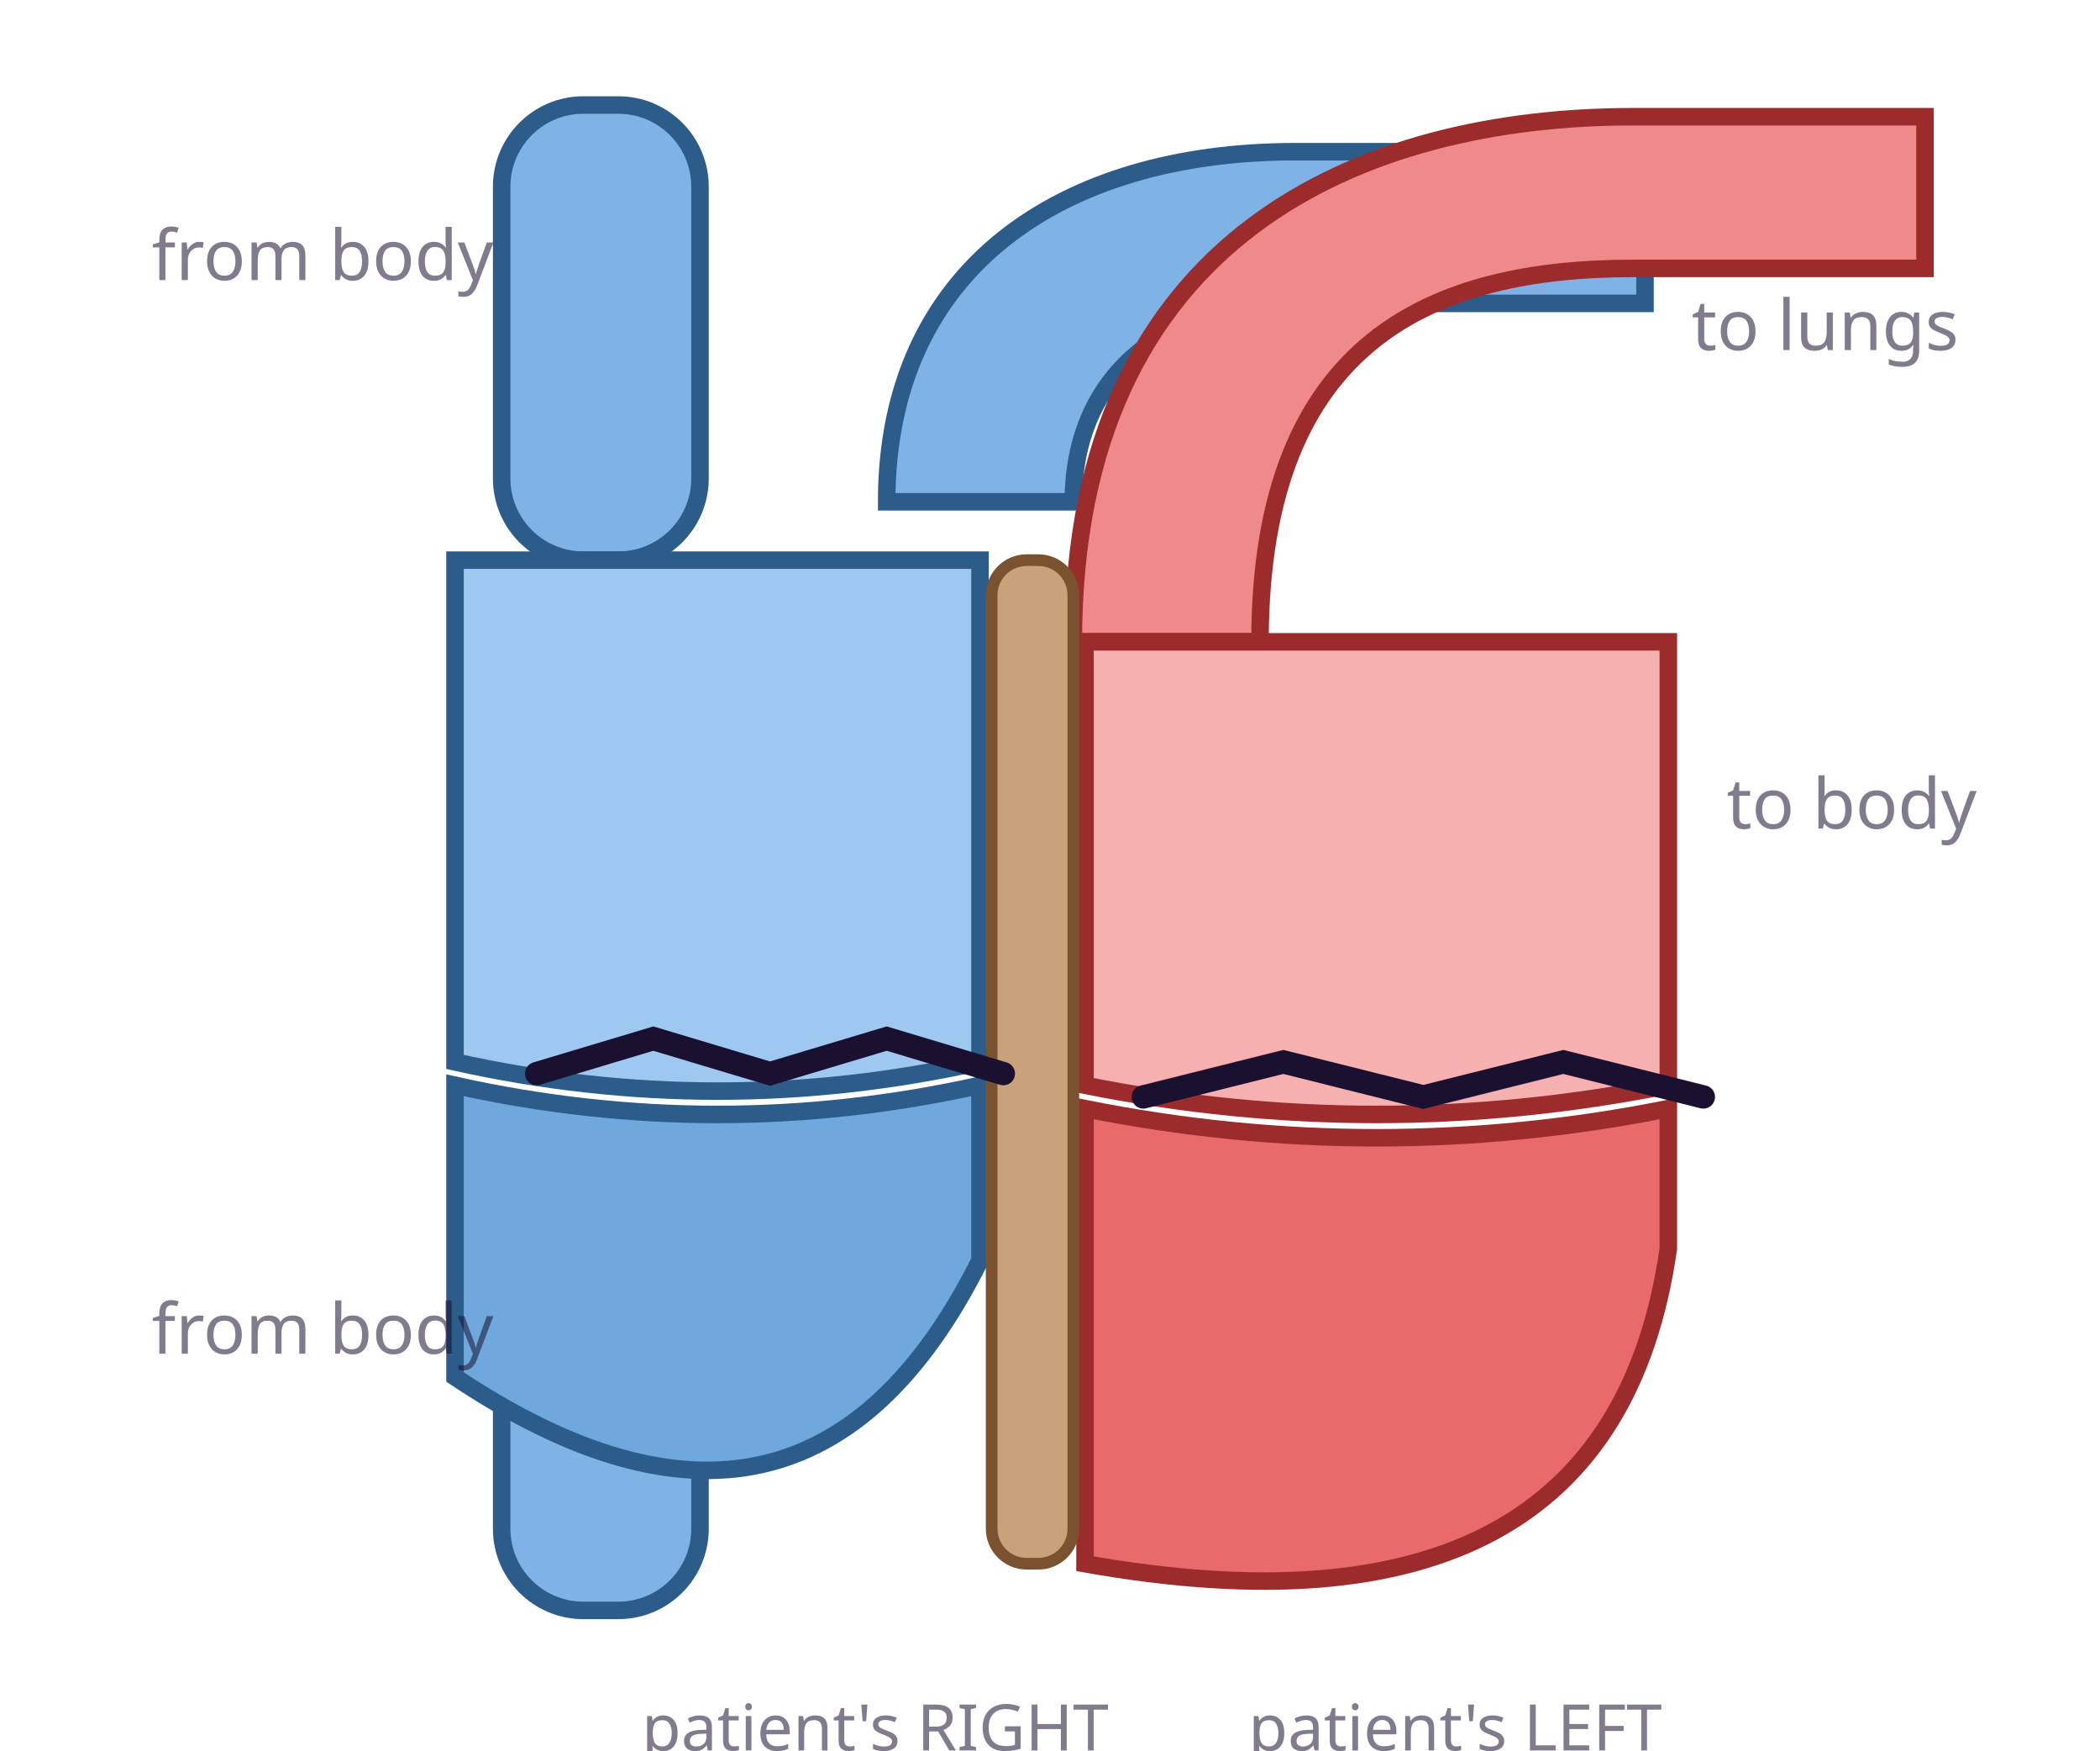
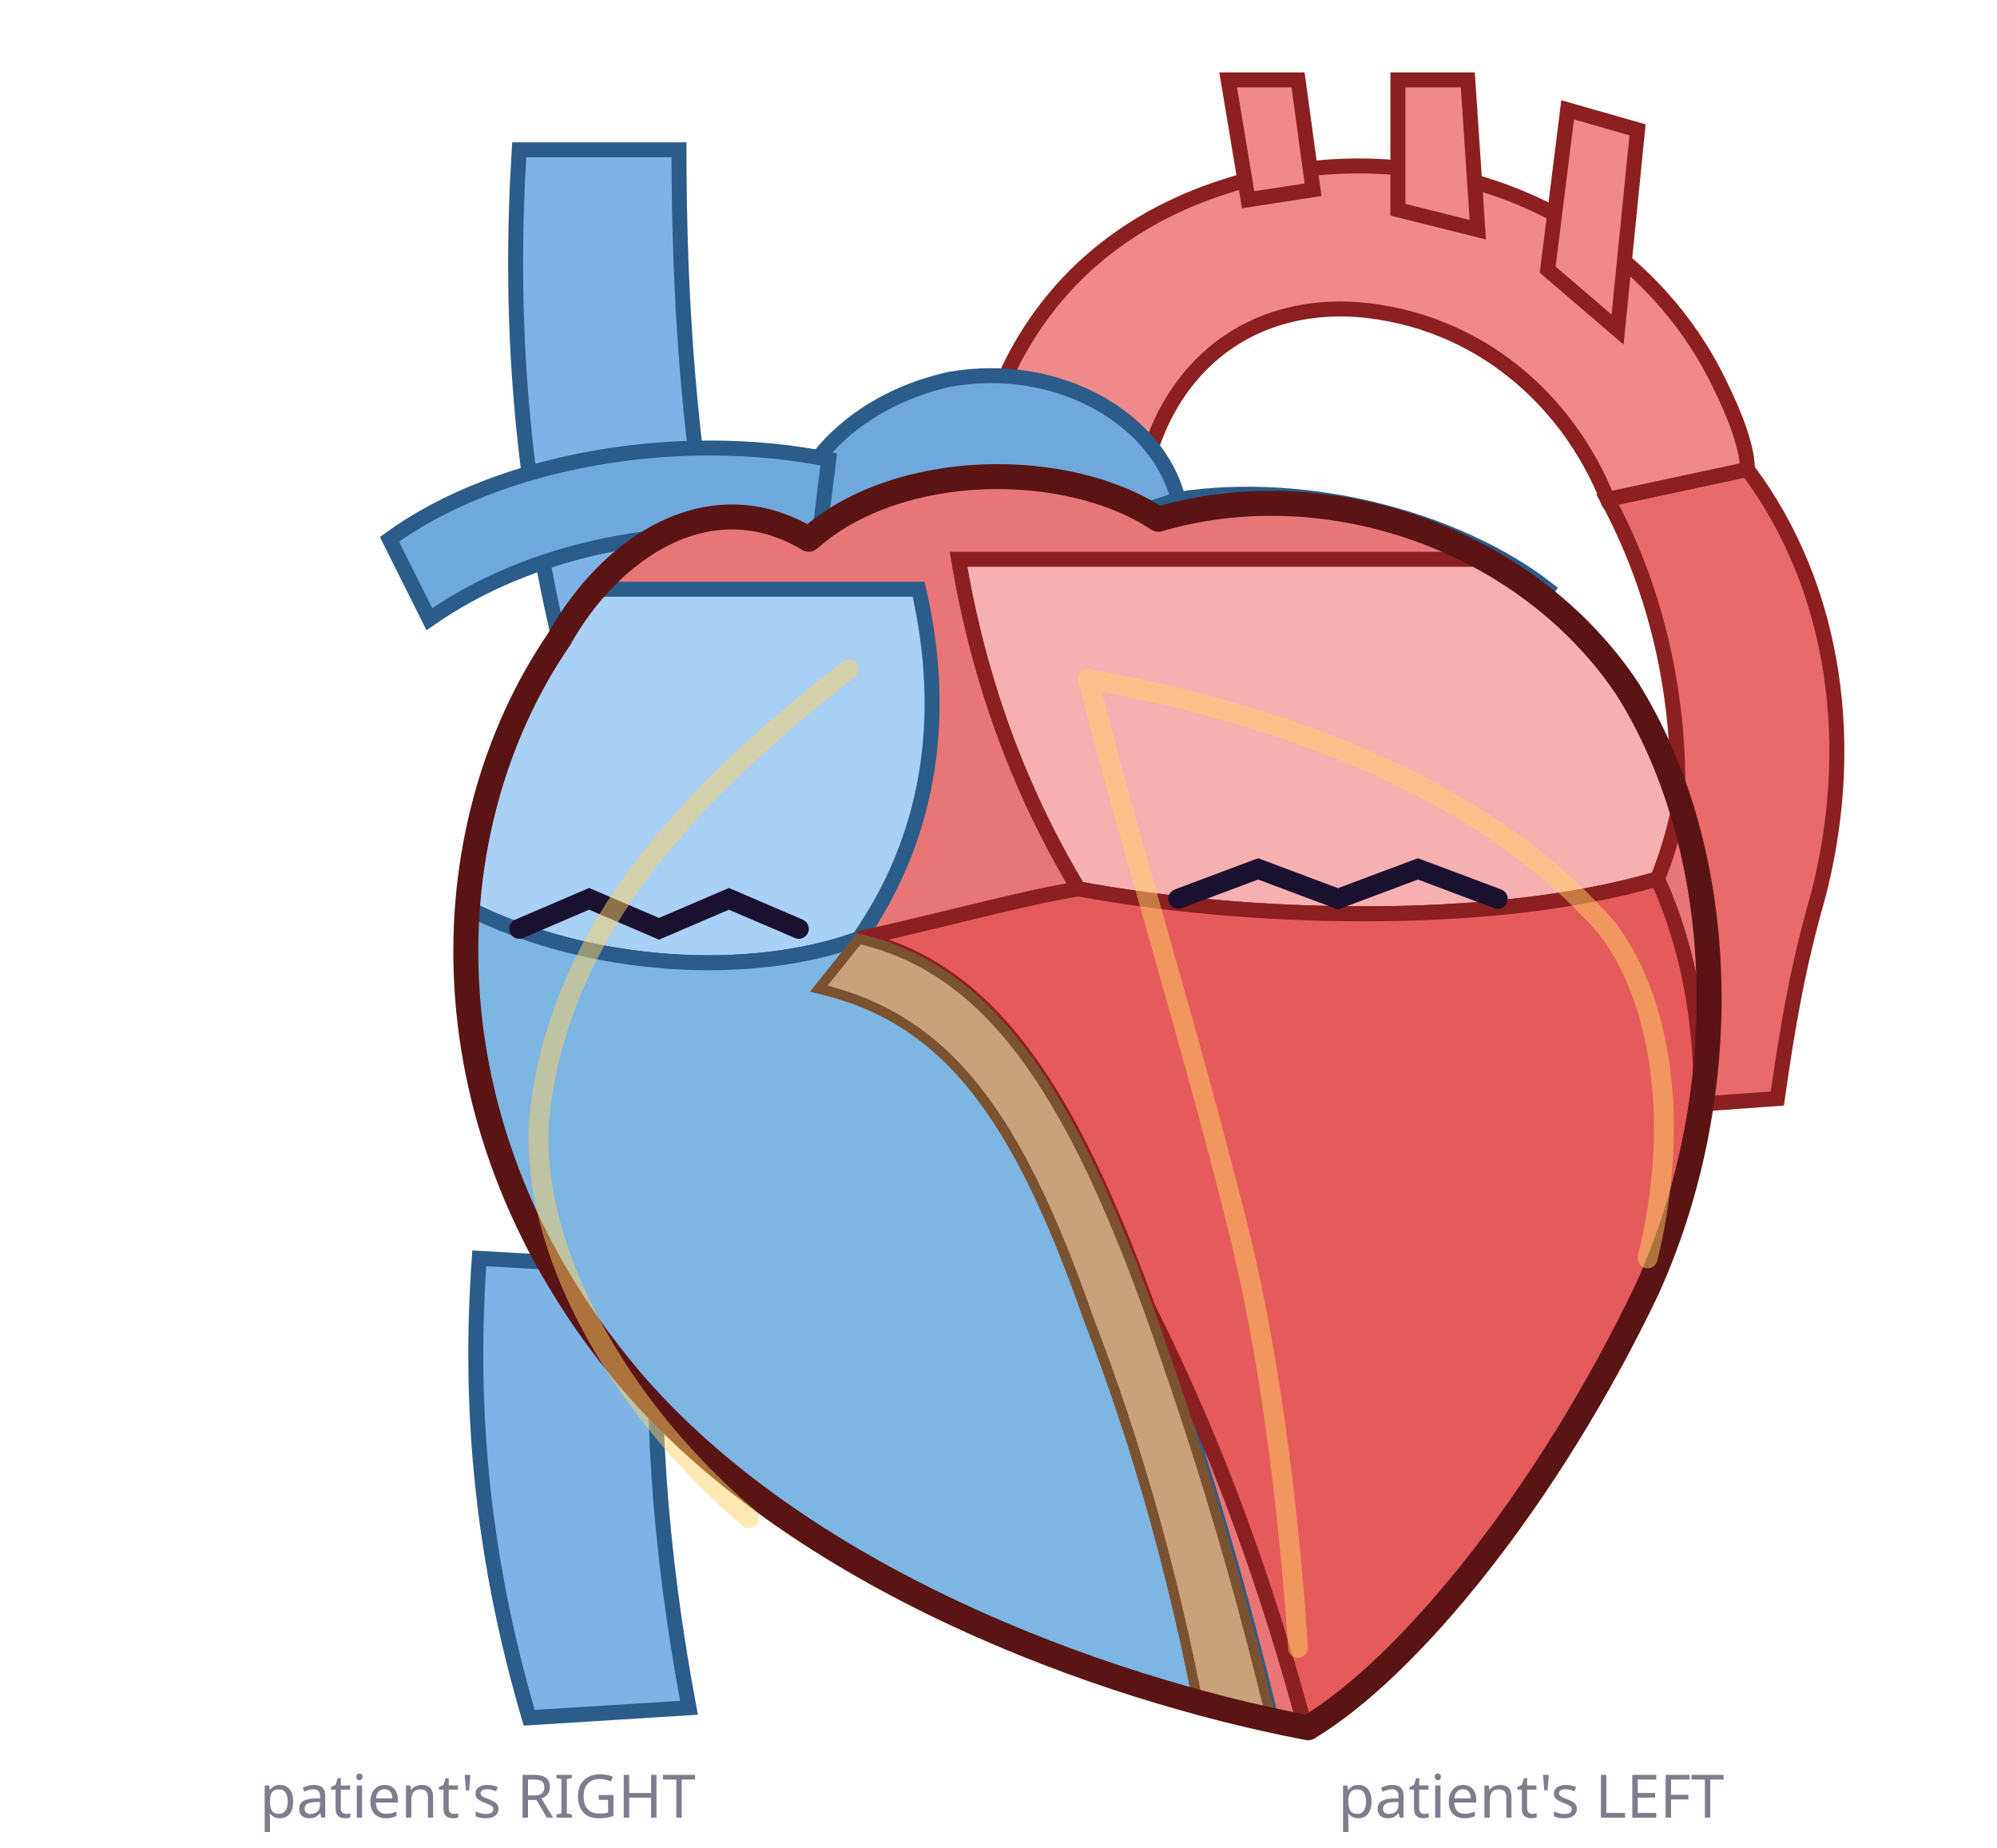
- <svg xmlns="http://www.w3.org/2000/svg" viewBox="0 0 360 300" font-family="system-ui, sans-serif">
+ <svg xmlns="http://www.w3.org/2000/svg" viewBox="0 0 400 370" font-family="system-ui, sans-serif">
+   <defs>
+     <clipPath id="heartClip">
+       <path id="sil" d="M112 128 C 86 166, 84 226, 126 276 C 160 316, 220 338, 262 346 C 282 334, 310 300, 330 258 C 348 218, 346 170, 326 138 C 306 108, 266 94, 232 104 C 214 92, 180 92, 162 108 C 142 96, 122 110, 112 128 Z" />
+     </clipPath>
+   </defs>
+   <g id="desc-aorta" fill="#e86a6a" stroke="#8c1f1f" stroke-width="3">
+     <path d="M322 100 C 336 126, 340 158, 332 190 C 328 204, 326 214, 328 222 L 356 220 C 358 206, 360 194, 364 180 C 372 150, 368 118, 350 94 Z" />
+   </g>
  <g id="svc" fill="#7fb3e6" stroke="#2b5c8a" stroke-width="3">
-     <rect x="86" y="18" width="34" height="78" rx="14" />
+     <path d="M104 30 C 102 62, 104 94, 112 128 L 144 120 C 138 90, 136 60, 136 30 Z" />
+   </g>
+   <g id="aorta" fill="#f08a8a" stroke="#8c1f1f" stroke-width="3">
+     <path d="M194 112 C 194 76, 212 46, 250 36 C 290 26, 328 44, 344 76 C 348 84, 350 90, 350 94 L 322 100 C 314 80, 296 64, 272 62 C 244 60, 226 82, 228 112 Z" />
+     <path d="M250 40 L 246 16 L 260 16 L 263 38 Z" />
+     <path d="M280 42 L 280 16 L 294 16 L 296 46 Z" />
+     <path d="M310 54 L 314 22 L 328 26 L 324 66 Z" />
+   </g>
+   <g id="pa" fill="#6fa8dc" stroke="#2b5c8a" stroke-width="3">
+     <path d="M158 130 C 150 104, 164 82, 190 76 C 212 72, 232 84, 236 100 L 212 108 C 208 98, 198 94, 190 98 C 178 102, 176 116, 180 132 Z" />
+     <path d="M236 100 C 262 96, 292 104, 310 118 L 300 132 C 284 120, 262 114, 238 118 Z" />
+     <path d="M166 92 C 136 86, 100 92, 78 108 L 86 124 C 106 110, 134 104, 164 108 Z" />
  </g>
  <g id="ivc" fill="#7fb3e6" stroke="#2b5c8a" stroke-width="3">
-     <rect x="86" y="196" width="34" height="80" rx="14" />
+     <path d="M96 252 C 94 280, 96 310, 106 344 L 138 342 C 132 310, 130 280, 132 254 Z" />
  </g>
-   <g id="pa" fill="#7fb3e6" stroke="#2b5c8a" stroke-width="3">
-     <path d="M152 86 c0 -40 30 -60 70 -60 h60 v26 h-60 c-22 0 -38 12 -38 34 z" />
+   <g clip-path="url(#heartClip)">
+     <path d="M0 0 H400 V370 H0 Z" fill="#e97676" />
+     <g id="ra" fill="#a9d0f5" stroke="#2b5c8a" stroke-width="3">
+       <path d="M92 118 L 184 118 C 190 144, 186 168, 172 188 C 150 196, 118 194, 94 182 Z" />
+     </g>
+     <g id="rv" fill="#7db5e3" stroke="#2b5c8a" stroke-width="3">
+       <path d="M94 182 C 118 194, 150 196, 172 188 C 198 194, 214 218, 230 262 C 240 290, 248 316, 256 350 C 206 340, 150 310, 118 266 C 96 236, 90 208, 94 182 Z" />
+     </g>
+     <g id="la" fill="#f7b0b0" stroke="#8c1f1f" stroke-width="3">
+       <path d="M192 112 L 332 112 C 340 134, 340 156, 332 176 C 298 186, 248 184, 216 178 C 204 158, 196 136, 192 112 Z" />
+     </g>
+     <g id="lv" fill="#e55a5a" stroke="#8c1f1f" stroke-width="3">
+       <path d="M216 178 C 248 184, 298 186, 332 176 C 352 220, 336 282, 300 320 C 288 332, 274 342, 262 348 C 254 318, 244 290, 230 262 C 214 218, 198 194, 172 188 C 190 184, 204 180, 216 178 Z" />
+     </g>
+     <g id="septum" fill="#c9a27c" stroke="#7a5230" stroke-width="2">
+       <path d="M172 188 C 198 194, 214 218, 230 262 C 240 290, 248 316, 256 350 L 242 352 C 236 318, 228 290, 218 264 C 204 224, 190 204, 164 198 Z" />
+     </g>
+     <g id="tricuspid" stroke="#1a1030" stroke-width="4" stroke-linecap="round" fill="none">
+       <path d="M104 186 l 14 -6 l 14 6 l 14 -6 l 14 6" />
+     </g>
+     <g id="mitral" stroke="#1a1030" stroke-width="4" stroke-linecap="round" fill="none">
+       <path d="M236 180 l 16 -6 l 16 6 l 16 -6 l 16 6" />
+     </g>
  </g>
-   <g id="aorta" fill="#f08a8a" stroke="#9c2b2b" stroke-width="3">
-     <path d="M184 110 c0 -70 50 -90 96 -90 h50 v26 h-50 c-34 0 -64 12 -64 64 z" />
-   </g>
-   <g id="ra" fill="#9fc8f0" stroke="#2b5c8a" stroke-width="3">
-     <path d="M78 96 h90 v86 q-45 10 -90 0 z" />
-   </g>
-   <g id="rv" fill="#6fa8dc" stroke="#2b5c8a" stroke-width="3">
-     <path d="M78 186 q45 10 90 0 v30 q-30 60 -90 20 z" />
-   </g>
-   <g id="la" fill="#f7b0b0" stroke="#9c2b2b" stroke-width="3">
-     <path d="M186 110 h100 v76 q-50 10 -100 0 z" />
-   </g>
-   <g id="lv" fill="#e96a6a" stroke="#9c2b2b" stroke-width="3">
-     <path d="M186 190 q50 10 100 0 v24 q-10 70 -100 54 z" />
-   </g>
-   <g id="septum" fill="#c9a27c" stroke="#7a5230" stroke-width="2">
-     <rect x="170" y="96" width="14" height="172" rx="6" />
-   </g>
-   <g id="tricuspid" stroke="#1a1030" stroke-width="4" stroke-linecap="round" fill="none">
-     <path d="M92 184 l20 -6 l20 6 l20 -6 l20 6" />
-   </g>
-   <g id="mitral" stroke="#1a1030" stroke-width="4" stroke-linecap="round" fill="none">
-     <path d="M196 188 l24 -6 l24 6 l24 -6 l24 6" />
+   <use href="#sil" fill="none" stroke="#5a1414" stroke-width="5" stroke-linejoin="round" />
+   <g id="coronaries" fill="none" stroke-linecap="round" stroke-linejoin="round" stroke="#ffd166" stroke-width="4" opacity=".5">
+     <g id="rca">
+       <path d="M170 134 C 142 156, 112 184, 108 224 C 106 250, 124 282, 150 304" />
+     </g>
+     <g id="lad">
+       <path d="M218 136 C 226 168, 238 206, 248 246 C 254 270, 258 300, 260 330" />
+     </g>
+     <g id="lcx">
+       <path d="M218 136 C 252 142, 296 156, 322 186 C 334 202, 336 228, 330 252" />
+     </g>
  </g>
  <g font-size="12" fill="#1a1030" opacity=".55">
-     <text x="26" y="48">from body</text>
-     <text x="26" y="232">from body</text>
-     <text x="290" y="60">to lungs</text>
-     <text x="296" y="142">to body</text>
-     <text x="110" y="300" font-size="11">patient's RIGHT</text>
-     <text x="214" y="300" font-size="11">patient's LEFT</text>
+     <text x="52" y="364">patient's RIGHT</text>
+     <text x="268" y="364">patient's LEFT</text>
  </g>
</svg>
